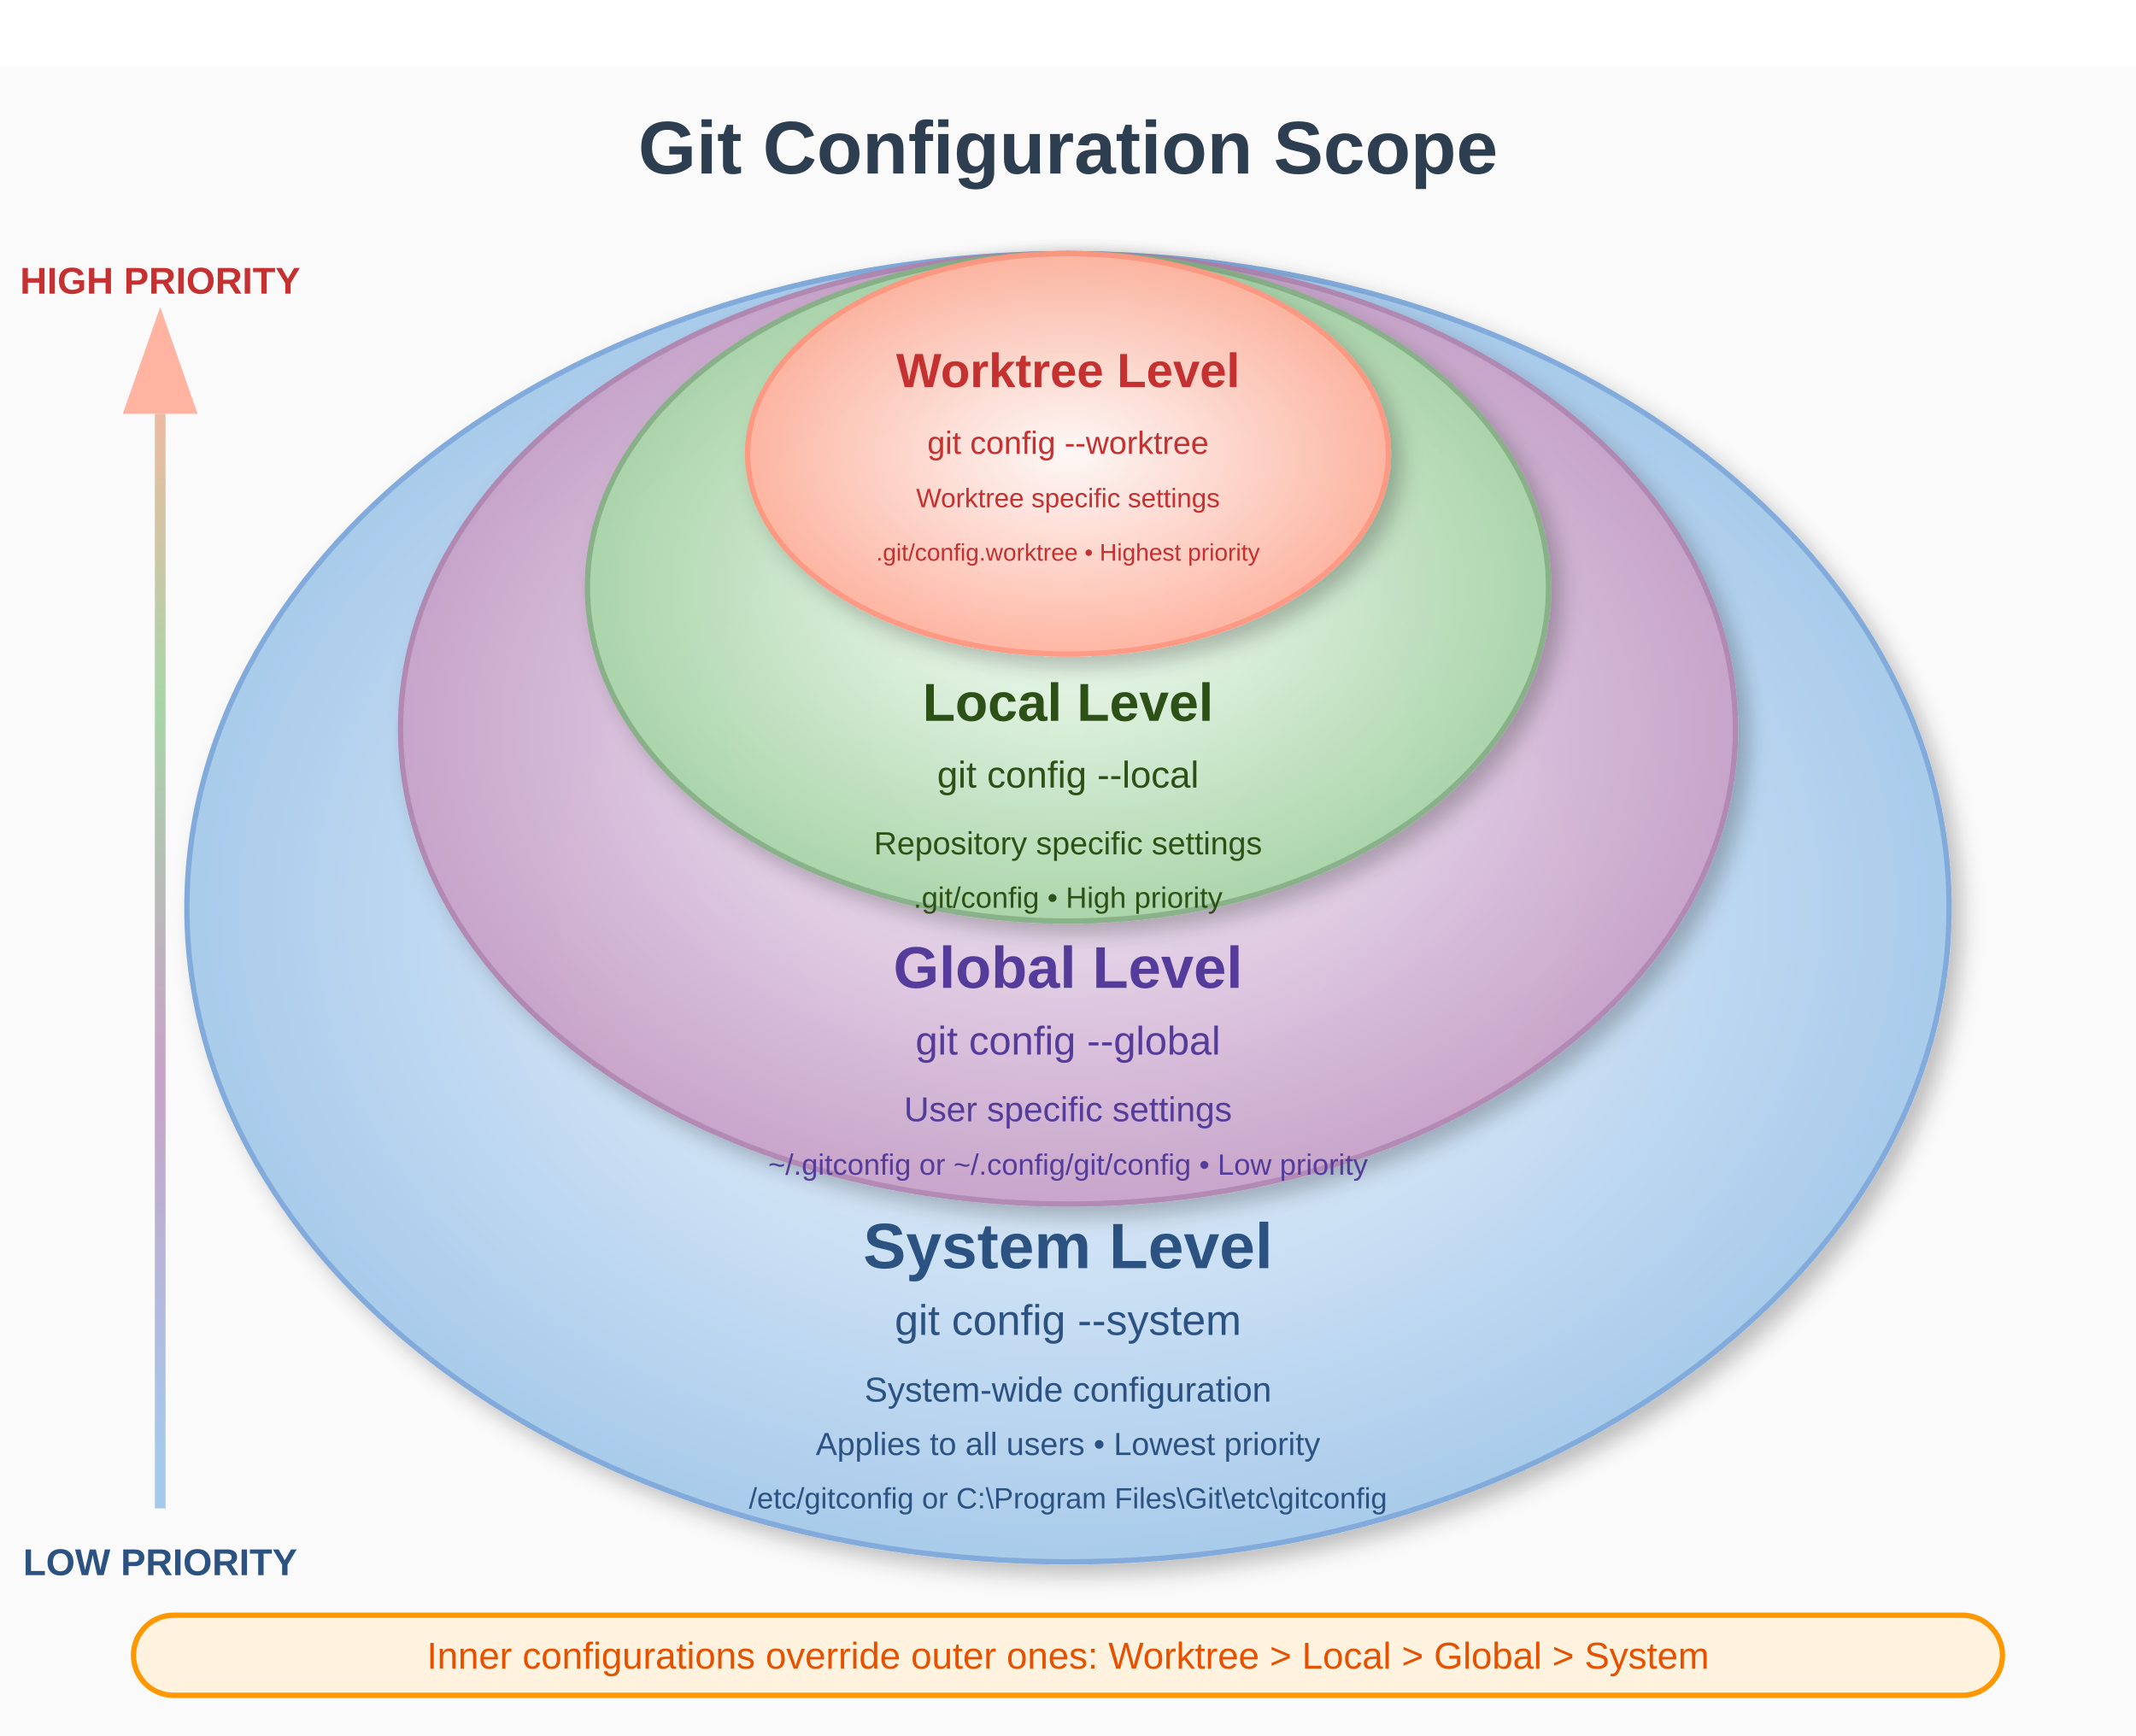
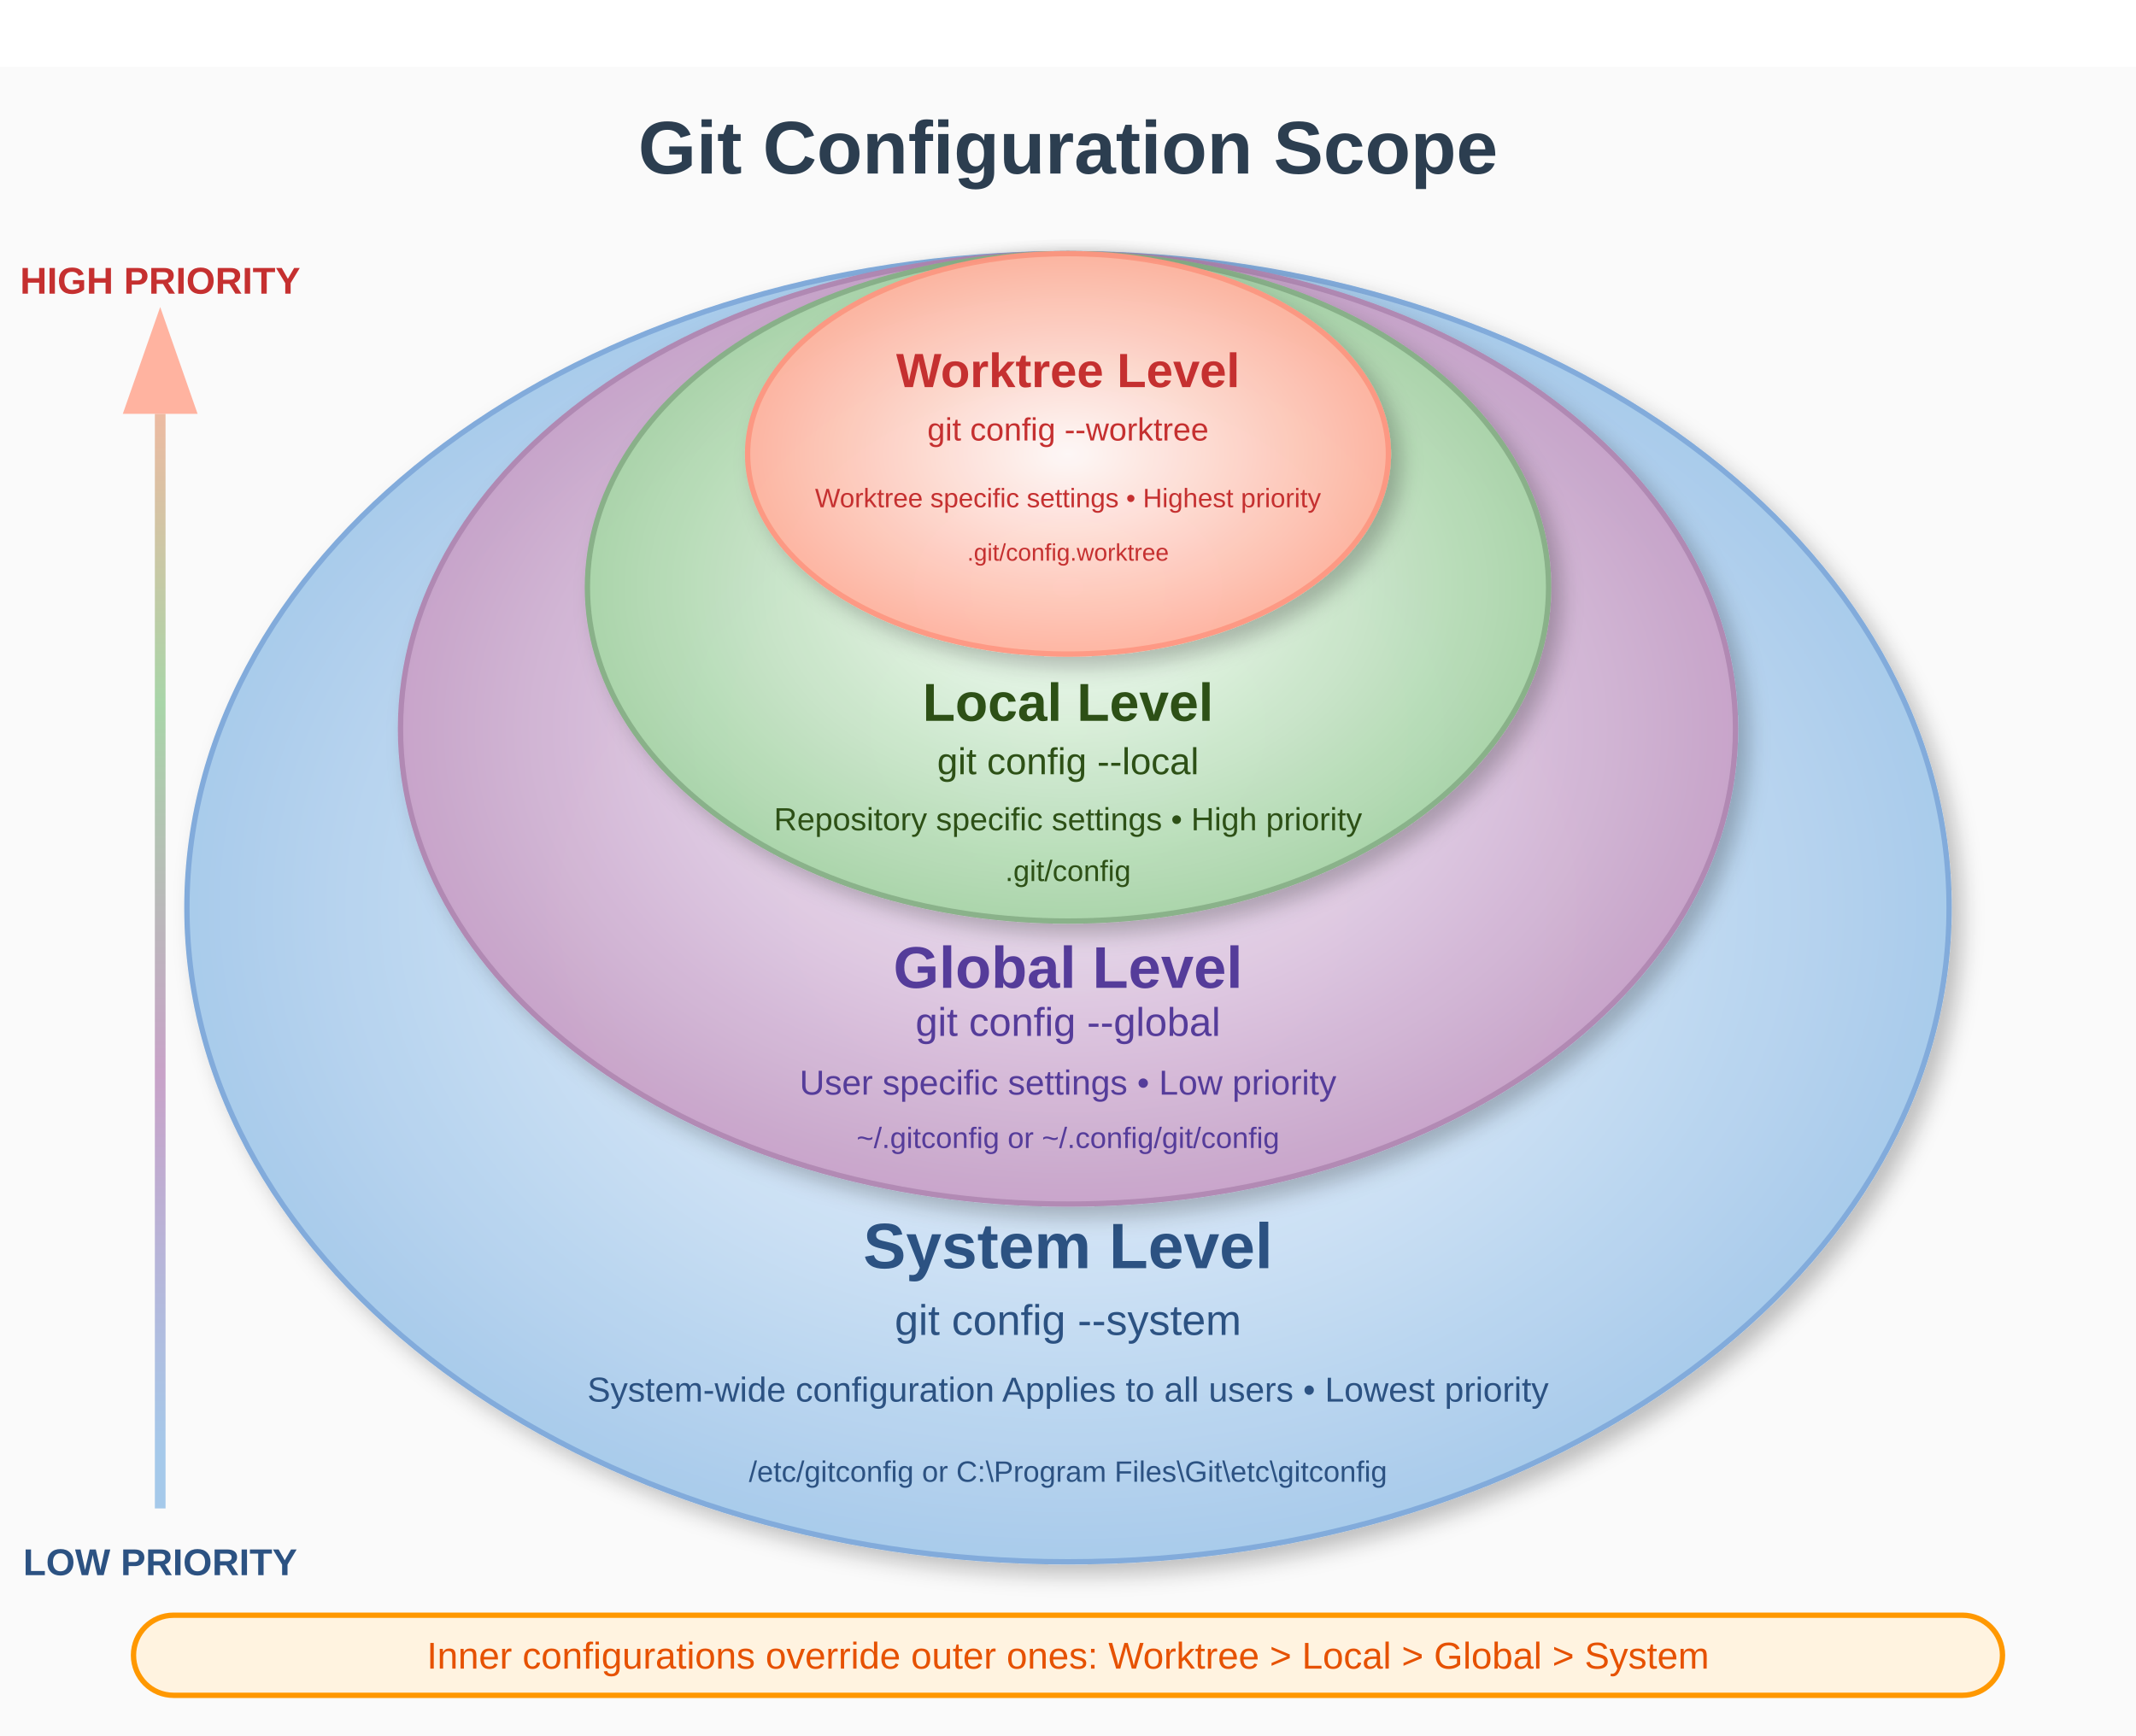
<svg xmlns="http://www.w3.org/2000/svg" width="800" height="650" viewBox="0 0 800 600">
  <defs>
    <radialGradient id="systemGrad" cx="50%" cy="50%" r="50%">
      <stop offset="0%" style="stop-color:#f8faff;stop-opacity:1" />
      <stop offset="100%" style="stop-color:#a5c9ea;stop-opacity:1" />
    </radialGradient>
    <radialGradient id="globalGrad" cx="50%" cy="50%" r="50%">
      <stop offset="0%" style="stop-color:#faf8ff;stop-opacity:1" />
      <stop offset="100%" style="stop-color:#c8a2c8;stop-opacity:1" />
    </radialGradient>
    <radialGradient id="localGrad" cx="50%" cy="50%" r="50%">
      <stop offset="0%" style="stop-color:#f8fff8;stop-opacity:1" />
      <stop offset="100%" style="stop-color:#a8d5a8;stop-opacity:1" />
    </radialGradient>
    <radialGradient id="worktreeGrad" cx="50%" cy="50%" r="50%">
      <stop offset="0%" style="stop-color:#fff8f8;stop-opacity:1" />
      <stop offset="100%" style="stop-color:#ffb3a0;stop-opacity:1" />
    </radialGradient>
    <linearGradient id="priorityArrowGrad" x1="60" y1="100" x2="60" y2="520" gradientUnits="userSpaceOnUse">
      <stop offset="0%" style="stop-color:#ffb3a0;stop-opacity:1" />
      <stop offset="33%" style="stop-color:#a8d5a8;stop-opacity:1" />
      <stop offset="66%" style="stop-color:#c8a2c8;stop-opacity:1" />
      <stop offset="100%" style="stop-color:#a5c9ea;stop-opacity:1" />
    </linearGradient>
    <filter id="shadow" x="-20%" y="-20%" width="140%" height="140%">
      <feDropShadow dx="4" dy="4" stdDeviation="4" flood-color="#00000040" />
    </filter>
  </defs>
  <rect width="800" height="650" fill="#fafafa" />
  <text x="400" y="40" text-anchor="middle" font-family="Arial, sans-serif" font-size="28" font-weight="bold" fill="#2c3e50">
    Git Configuration Scope
  </text>
  <ellipse cx="400" cy="315" rx="330" ry="245" fill="url(#systemGrad)" stroke="#7ba7d9" stroke-width="2" filter="url(#shadow)" opacity="0.95" />
  <text x="400" y="450" text-anchor="middle" font-family="Arial, sans-serif" font-size="24" font-weight="bold" fill="#2c5282">
    System Level
  </text>
  <text x="400" y="475" text-anchor="middle" font-family="Arial, sans-serif" font-size="16" fill="#2c5282">
    git config --system
  </text>
  <text x="400" y="500" text-anchor="middle" font-family="Arial, sans-serif" font-size="13" fill="#2c5282">
-     System-wide configuration
+     System-wide configuration Applies to all users • Lowest priority
  </text>
-   <text x="400" y="520" text-anchor="middle" font-family="Arial, sans-serif" font-size="12" fill="#2c5282">
-     Applies to all users • Lowest priority
-   </text>
-   <text x="400" y="540" text-anchor="middle" font-family="Arial, sans-serif" font-size="11" fill="#2c5282">
+   <text x="400" y="530" text-anchor="middle" font-family="Arial, sans-serif" font-size="11" fill="#2c5282">
    /etc/gitconfig or C:\Program Files\Git\etc\gitconfig
  </text>
  <ellipse cx="400" cy="248" rx="250" ry="178" fill="url(#globalGrad)" stroke="#b085b0" stroke-width="2" filter="url(#shadow)" opacity="0.95" />
  <text x="400" y="345" text-anchor="middle" font-family="Arial, sans-serif" font-size="22" font-weight="bold" fill="#553c9a">
    Global Level
  </text>
-   <text x="400" y="370" text-anchor="middle" font-family="Arial, sans-serif" font-size="15" fill="#553c9a">
+   <text x="400" y="363" text-anchor="middle" font-family="Arial, sans-serif" font-size="15" fill="#553c9a">
    git config --global
  </text>
-   <text x="400" y="395" text-anchor="middle" font-family="Arial, sans-serif" font-size="13" fill="#553c9a">
-     User specific settings
+   <text x="400" y="385" text-anchor="middle" font-family="Arial, sans-serif" font-size="13" fill="#553c9a">
+     User specific settings • Low priority
  </text>
-   <text x="400" y="415" text-anchor="middle" font-family="Arial, sans-serif" font-size="11" fill="#553c9a">
-     ~/.gitconfig or ~/.config/git/config • Low priority
+   <text x="400" y="405" text-anchor="middle" font-family="Arial, sans-serif" font-size="11" fill="#553c9a">
+     ~/.gitconfig or ~/.config/git/config
  </text>
  <ellipse cx="400" cy="195" rx="180" ry="125" fill="url(#localGrad)" stroke="#85b085" stroke-width="2" filter="url(#shadow)" opacity="0.95" />
  <text x="400" y="245" text-anchor="middle" font-family="Arial, sans-serif" font-size="20" font-weight="bold" fill="#2d5016">
    Local Level
  </text>
-   <text x="400" y="270" text-anchor="middle" font-family="Arial, sans-serif" font-size="14" fill="#2d5016">
+   <text x="400" y="265" text-anchor="middle" font-family="Arial, sans-serif" font-size="14" fill="#2d5016">
    git config --local
  </text>
-   <text x="400" y="295" text-anchor="middle" font-family="Arial, sans-serif" font-size="12" fill="#2d5016">
-     Repository specific settings
+   <text x="400" y="286" text-anchor="middle" font-family="Arial, sans-serif" font-size="12" fill="#2d5016">
+     Repository specific settings • High priority
  </text>
-   <text x="400" y="315" text-anchor="middle" font-family="Arial, sans-serif" font-size="11" fill="#2d5016">
-     .git/config • High priority
+   <text x="400" y="305" text-anchor="middle" font-family="Arial, sans-serif" font-size="11" fill="#2d5016">
+     .git/config
  </text>
  <ellipse cx="400" cy="145" rx="120" ry="75" fill="url(#worktreeGrad)" stroke="#ff9580" stroke-width="2" filter="url(#shadow)" opacity="0.95" />
  <text x="400" y="120" text-anchor="middle" font-family="Arial, sans-serif" font-size="18" font-weight="bold" fill="#c53030">
    Worktree Level
  </text>
-   <text x="400" y="145" text-anchor="middle" font-family="Arial, sans-serif" font-size="12" fill="#c53030">
+   <text x="400" y="140" text-anchor="middle" font-family="Arial, sans-serif" font-size="12" fill="#c53030">
    git config --worktree
  </text>
  <text x="400" y="165" text-anchor="middle" font-family="Arial, sans-serif" font-size="10" fill="#c53030">
-     Worktree specific settings
+     Worktree specific settings • Highest priority
  </text>
  <text x="400" y="185" text-anchor="middle" font-family="Arial, sans-serif" font-size="9" fill="#c53030">
-     .git/config.worktree • Highest priority
+     .git/config.worktree
  </text>
  <defs>
    <marker id="arrowhead" markerWidth="10" markerHeight="7" refX="0" refY="3.5" orient="auto" markerUnits="strokeWidth">
      <polygon points="0 0, 10 3.5, 0 7" fill="#ffb3a0" />
    </marker>
  </defs>
  <line x1="60" y1="540" x2="60" y2="130" stroke="url(#priorityArrowGrad)" stroke-width="4" marker-end="url(#arrowhead)" />
  <text x="60" y="85" text-anchor="middle" font-family="Arial, sans-serif" font-size="14" font-weight="bold" fill="#c53030">
    HIGH PRIORITY
  </text>
  <text x="60" y="565" text-anchor="middle" font-family="Arial, sans-serif" font-size="14" font-weight="bold" fill="#2c5282">
    LOW PRIORITY
  </text>
  <rect x="50" y="580" width="700" height="30" rx="15" fill="#fff3e0" stroke="#ff9800" stroke-width="2" />
  <text x="400" y="600" text-anchor="middle" font-family="Arial, sans-serif" font-size="14" fill="#e65100">
    Inner configurations override outer ones: Worktree &gt; Local &gt; Global &gt; System
  </text>
</svg>
